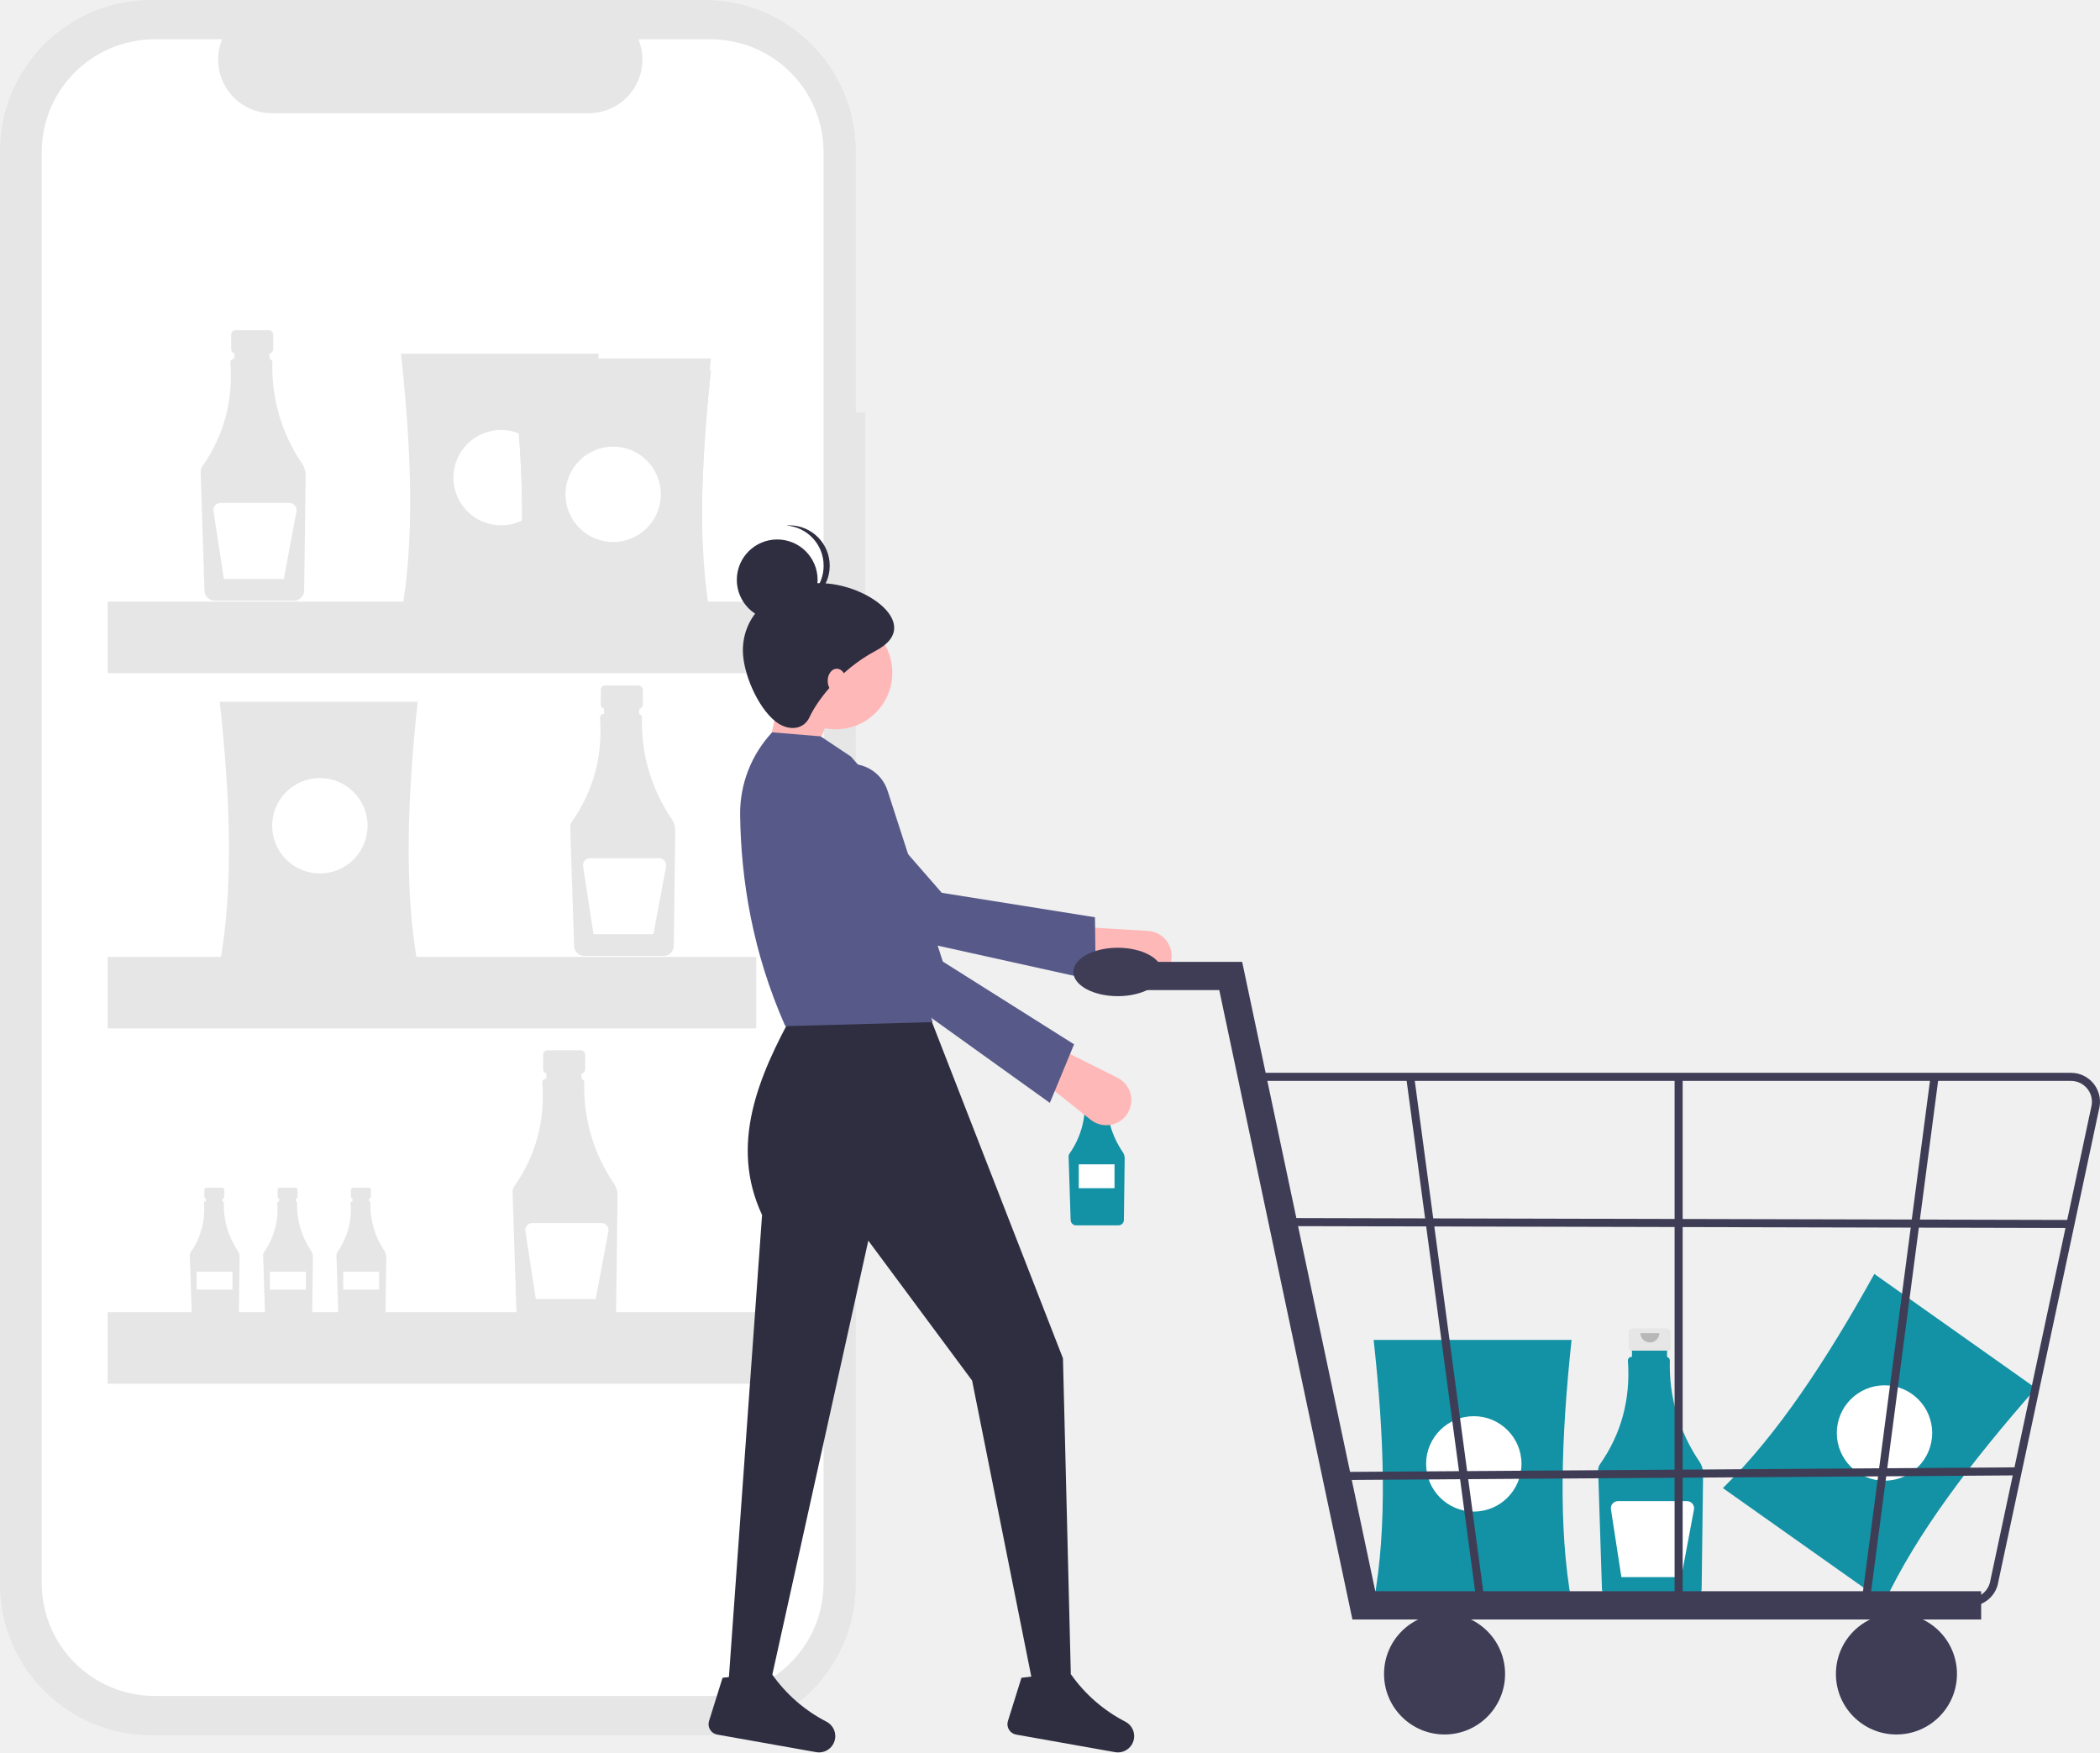
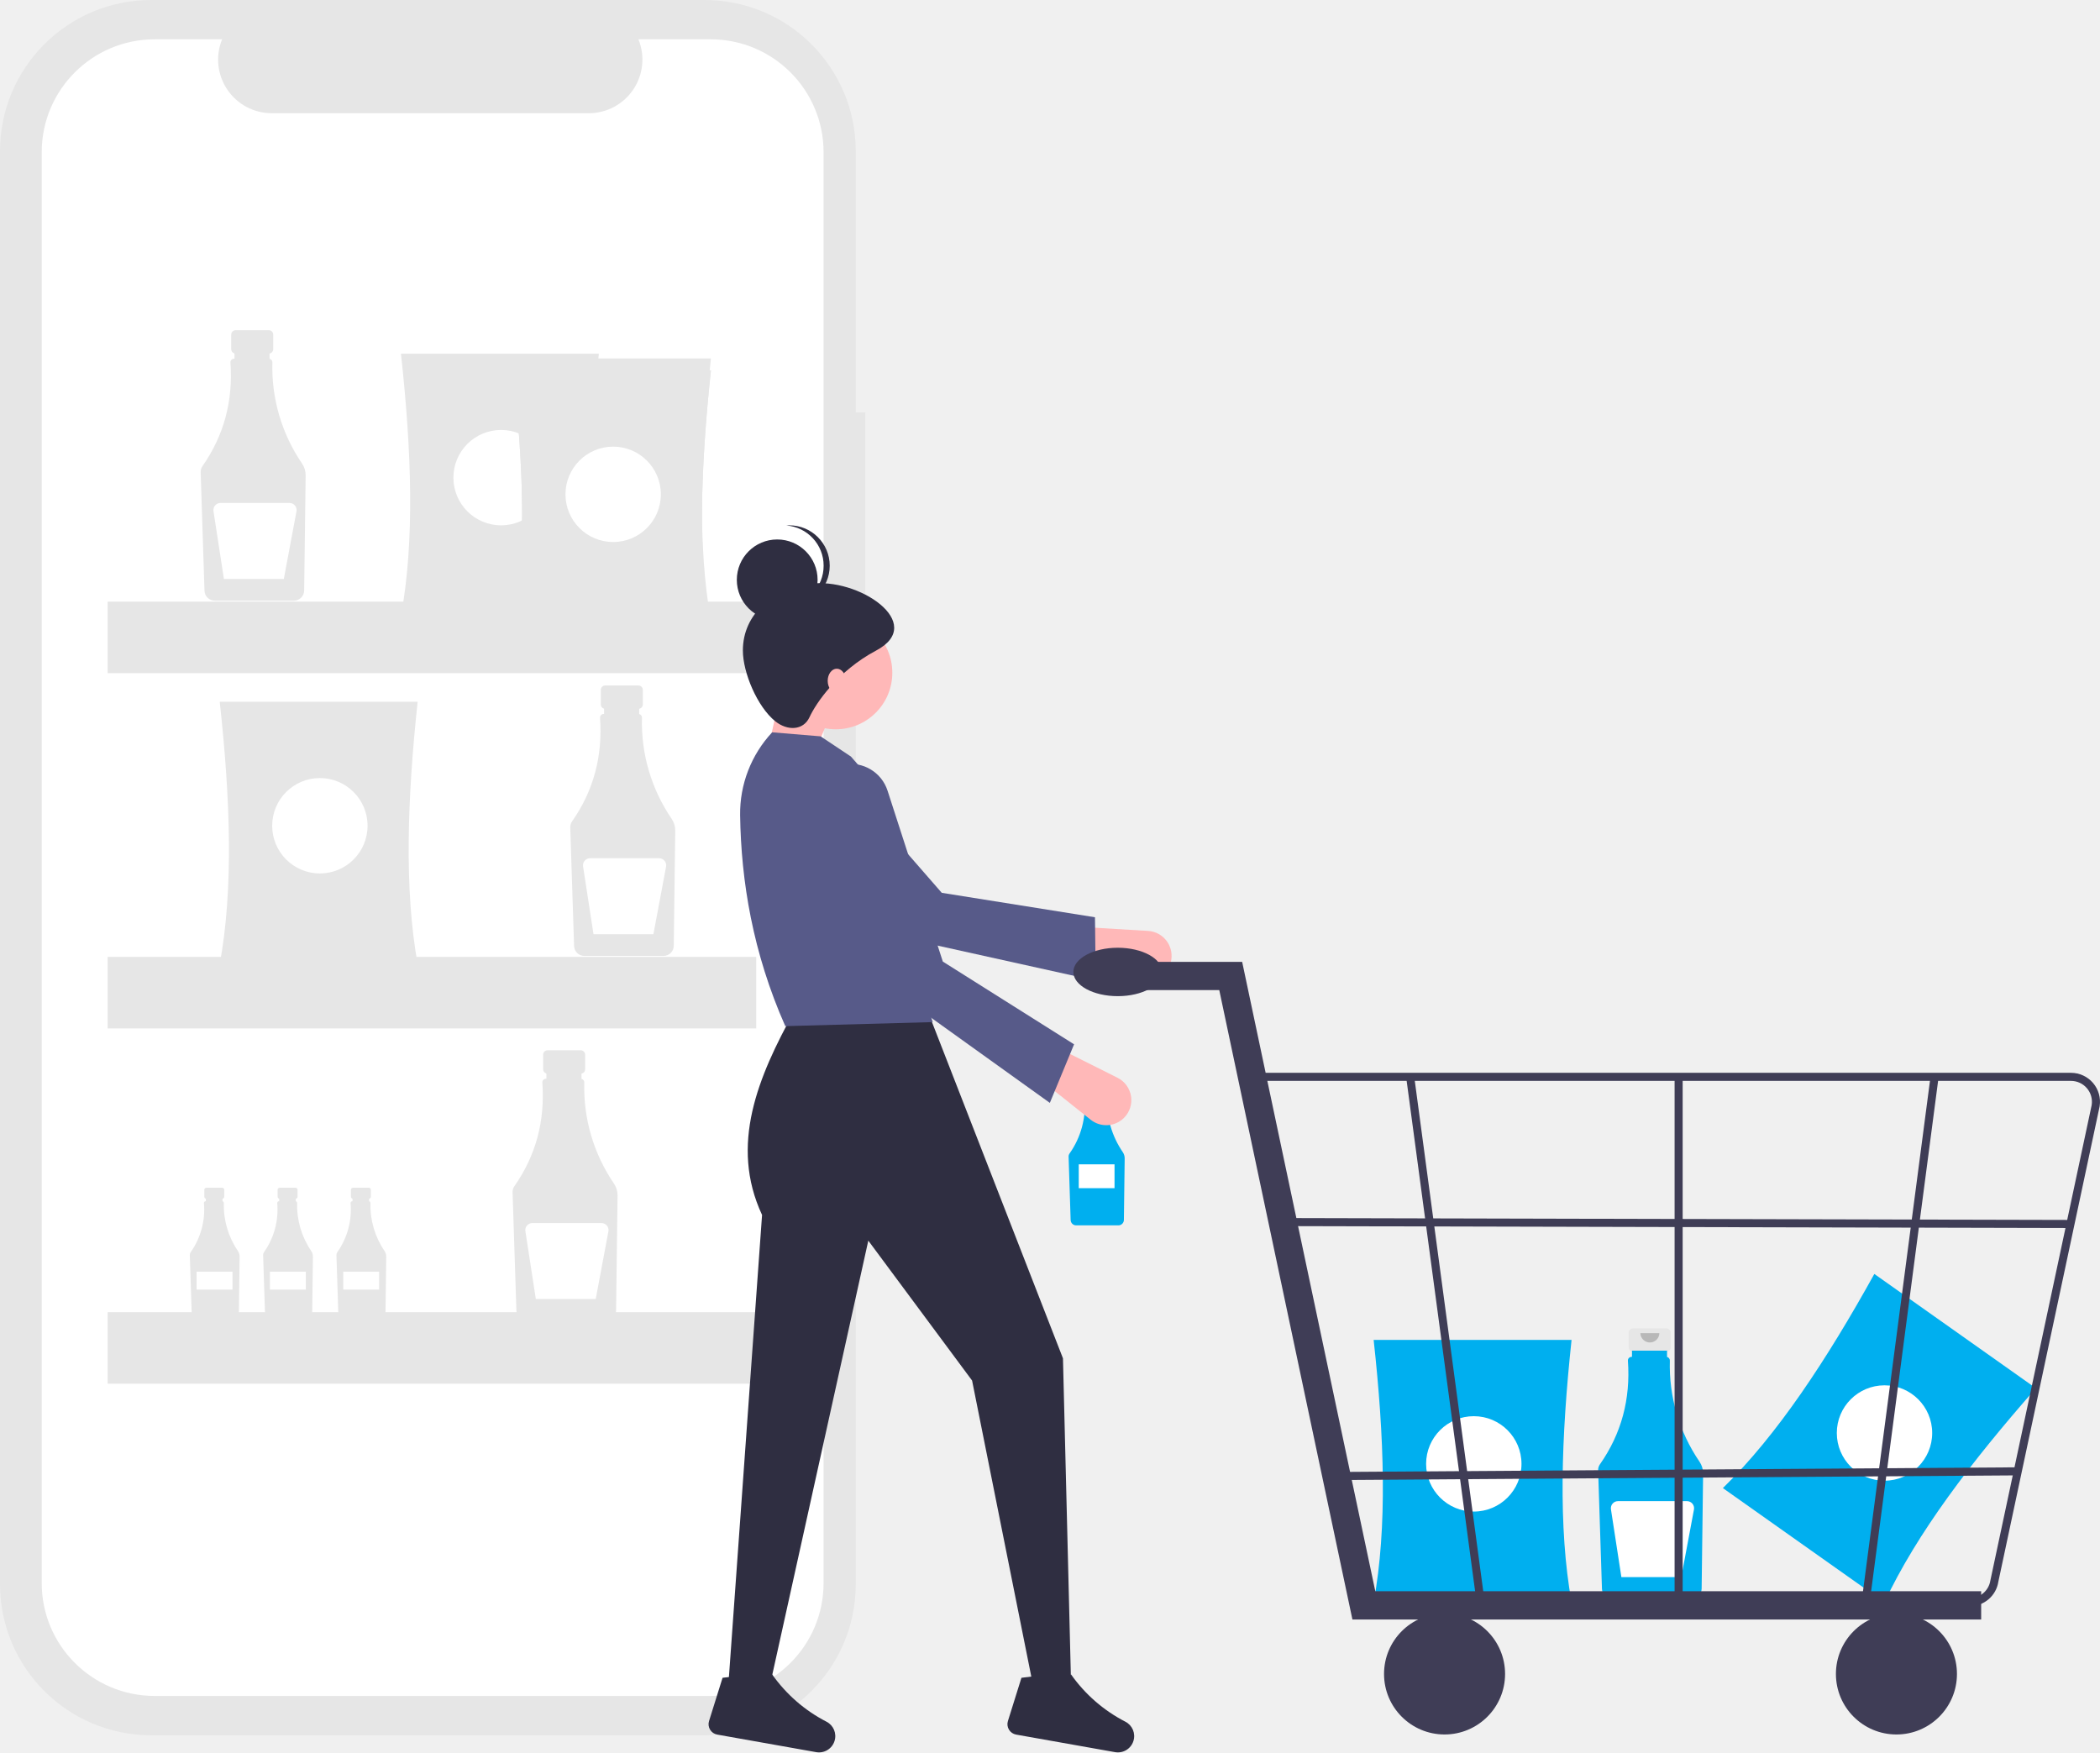
<svg xmlns="http://www.w3.org/2000/svg" data-name="Layer 1" width="888" height="741.048" viewBox="0 0 888 741.048">
  <path d="M521.896,253.856H517.864v-110.453a63.927,63.927,0,0,0-63.927-63.927H219.927A63.927,63.927,0,0,0,156,143.403V749.357A63.927,63.927,0,0,0,219.927,813.284H453.937a63.927,63.927,0,0,0,63.927-63.927V332.478h4.032Z" transform="translate(-156 -79.47583)" fill="#e6e6e6" />
  <path d="M456.516,96.107h-30.546a22.681,22.681,0,0,1-21,31.247H270.91a22.681,22.681,0,0,1-21-31.247h-28.53a47.74,47.74,0,0,0-47.74,47.74V748.912a47.74,47.74,0,0,0,47.74,47.74H456.516a47.74,47.74,0,0,0,47.74-47.74V143.848A47.74,47.74,0,0,0,456.516,96.107Z" transform="translate(-156 -79.47583)" fill="#fff" />
  <path d="M269.672,219.111H255.633a1.861,1.861,0,0,0-1.861,1.861v6.162a1.861,1.861,0,0,0,1.861,1.861h2.327v9.233h9.386v-9.233h2.327a1.861,1.861,0,0,0,1.861-1.861v-6.162A1.861,1.861,0,0,0,269.672,219.111Z" transform="translate(-156 -79.47583)" fill="#e6e6e6" />
  <path d="M283.734,275.507a72.178,72.178,0,0,1-12.557-42.794,1.522,1.522,0,0,0-1.188-1.519v-2.663H255.162v2.626h-.204a1.521,1.521,0,0,0-1.519,1.523q0.0.055.004.111,1.752,24.425-11.833,43.808a4.193,4.193,0,0,0-.759,2.541l1.621,50.151a4.341,4.341,0,0,0,4.304,4.19h33.537a4.343,4.343,0,0,0,4.307-4.264l.625-48.693A8.788,8.788,0,0,0,283.734,275.507Z" transform="translate(-156 -79.47583)" fill="#e6e6e6" />
  <path d="M278.425,292.166H249.234a2.997,2.997,0,0,0-2.962,3.453l4.411,28.673h25.33l5.358-28.577a2.997,2.997,0,0,0-2.946-3.549Z" transform="translate(-156 -79.47583)" fill="#fff" />
  <path d="M425.957,369.345H411.917a1.861,1.861,0,0,0-1.861,1.861v6.162a1.861,1.861,0,0,0,1.861,1.861h2.327v9.233h9.386V379.23h2.327a1.861,1.861,0,0,0,1.861-1.861v-6.162A1.861,1.861,0,0,0,425.957,369.345Z" transform="translate(-156 -79.47583)" fill="#e6e6e6" />
  <path d="M440.019,425.742a72.178,72.178,0,0,1-12.557-42.794,1.522,1.522,0,0,0-1.188-1.519V378.767H411.446v2.626h-.204a1.521,1.521,0,0,0-1.519,1.523q0.0.055.004.111,1.752,24.425-11.833,43.808a4.193,4.193,0,0,0-.759,2.541l1.621,50.151a4.341,4.341,0,0,0,4.304,4.19h33.537a4.343,4.343,0,0,0,4.307-4.264l.625-48.693A8.788,8.788,0,0,0,440.019,425.742Z" transform="translate(-156 -79.47583)" fill="#e6e6e6" />
  <path d="M434.71,442.401H405.518a2.997,2.997,0,0,0-2.962,3.453l4.411,28.673h25.33l5.358-28.577a2.997,2.997,0,0,0-2.946-3.549Z" transform="translate(-156 -79.47583)" fill="#fff" />
  <path d="M249.935,581.733h-6.659a.883.883,0,0,0-.883.883v2.923a.883.883,0,0,0,.883.883h1.104v4.38h4.452v-4.38H249.935a.883.883,0,0,0,.883-.883v-2.923A.883.883,0,0,0,249.935,581.733Z" transform="translate(-156 -79.47583)" fill="#e6e6e6" />
  <path d="M256.605,608.484a34.237,34.237,0,0,1-5.956-20.299.722.722,0,0,0-.564-.721v-1.263H243.052v1.245h-.097a.722.722,0,0,0-.721.723q0,.026.002.053a31.246,31.246,0,0,1-5.613,20.78,1.989,1.989,0,0,0-.36,1.205l.769,23.789a2.059,2.059,0,0,0,2.042,1.988h15.908a2.06,2.06,0,0,0,2.043-2.023l.296-23.097A4.168,4.168,0,0,0,256.605,608.484Z" transform="translate(-156 -79.47583)" fill="#e6e6e6" />
  <rect x="83.137" y="537.753" width="15.179" height="7.59" fill="#fff" />
  <path d="M280.935,581.733h-6.659a.883.883,0,0,0-.883.883v2.923a.883.883,0,0,0,.883.883h1.104v4.38h4.452v-4.38H280.935a.883.883,0,0,0,.883-.883v-2.923A.883.883,0,0,0,280.935,581.733Z" transform="translate(-156 -79.47583)" fill="#e6e6e6" />
  <path d="M287.605,608.484a34.237,34.237,0,0,1-5.956-20.299.722.722,0,0,0-.564-.721v-1.263H274.052v1.245h-.097a.722.722,0,0,0-.721.723q0,.026.002.053a31.246,31.246,0,0,1-5.613,20.78,1.989,1.989,0,0,0-.36,1.205l.769,23.789a2.059,2.059,0,0,0,2.042,1.988h15.908a2.06,2.06,0,0,0,2.043-2.023l.296-23.097A4.168,4.168,0,0,0,287.605,608.484Z" transform="translate(-156 -79.47583)" fill="#e6e6e6" />
  <rect x="114.137" y="537.753" width="15.179" height="7.59" fill="#fff" />
  <path d="M311.935,581.733h-6.659a.883.883,0,0,0-.883.883v2.923a.883.883,0,0,0,.883.883h1.104v4.38h4.452v-4.38H311.935a.883.883,0,0,0,.883-.883v-2.923A.883.883,0,0,0,311.935,581.733Z" transform="translate(-156 -79.47583)" fill="#e6e6e6" />
  <path d="M318.605,608.484a34.237,34.237,0,0,1-5.956-20.299.722.722,0,0,0-.564-.721v-1.263H305.052v1.245h-.097a.722.722,0,0,0-.721.723q0,.026.002.053a31.246,31.246,0,0,1-5.613,20.78,1.989,1.989,0,0,0-.36,1.205l.769,23.789a2.059,2.059,0,0,0,2.042,1.988h15.908a2.06,2.06,0,0,0,2.043-2.023l.296-23.097A4.168,4.168,0,0,0,318.605,608.484Z" transform="translate(-156 -79.47583)" fill="#e6e6e6" />
  <rect x="145.137" y="537.753" width="15.179" height="7.59" fill="#fff" />
  <path d="M401.567,523.613H387.528a1.861,1.861,0,0,0-1.861,1.861v6.162a1.861,1.861,0,0,0,1.861,1.861h2.327v9.233h9.386v-9.233h2.327a1.861,1.861,0,0,0,1.861-1.861v-6.162A1.861,1.861,0,0,0,401.567,523.613Z" transform="translate(-156 -79.47583)" fill="#e6e6e6" />
  <path d="M415.629,580.01a72.178,72.178,0,0,1-12.557-42.794,1.522,1.522,0,0,0-1.188-1.519v-2.663H387.057v2.626h-.204a1.521,1.521,0,0,0-1.519,1.523q0.0.055.004.111,1.752,24.425-11.833,43.808a4.193,4.193,0,0,0-.759,2.541l1.621,50.151a4.341,4.341,0,0,0,4.304,4.19h33.537a4.343,4.343,0,0,0,4.307-4.264l.625-48.693A8.788,8.788,0,0,0,415.629,580.01Z" transform="translate(-156 -79.47583)" fill="#e6e6e6" />
  <path d="M410.32,596.668H381.129a2.997,2.997,0,0,0-2.962,3.453l4.411,28.673h25.33l5.358-28.577a2.997,2.997,0,0,0-2.946-3.549Z" transform="translate(-156 -79.47583)" fill="#fff" />
  <path d="M409.232,339.938H325.544c5.851-31.633,4.505-69.832,0-110.911h83.688C404.847,270.107,403.536,308.305,409.232,339.938Z" transform="translate(-156 -79.47583)" fill="#e6e6e6" />
  <circle cx="211.892" cy="201.982" r="20.166" fill="#fff" />
  <path d="M332.602,487.148H248.914c5.851-31.633,4.505-69.832,0-110.911H332.602C328.217,417.316,326.907,455.515,332.602,487.148Z" transform="translate(-156 -79.47583)" fill="#e6e6e6" />
  <circle cx="135.262" cy="349.192" r="20.166" fill="#fff" />
  <path d="M456.621,346.996H372.933c5.851-31.633,4.505-69.832,0-110.911h83.688C452.236,277.165,450.926,315.363,456.621,346.996Z" transform="translate(-156 -79.47583)" fill="#e6e6e6" />
  <circle cx="259.281" cy="209.04" r="20.166" fill="#fff" />
  <path d="M456.621,341.955H372.933c5.851-31.633,4.505-69.832,0-110.911h83.688C452.236,272.123,450.926,310.322,456.621,341.955Z" transform="translate(-156 -79.47583)" fill="#e6e6e6" />
  <circle cx="259.281" cy="203.998" r="20.166" fill="#fff" />
  <path d="M456.621,346.996H372.933c5.851-31.633,4.505-69.832,0-110.911h83.688C452.236,277.165,450.926,315.363,456.621,346.996Z" transform="translate(-156 -79.47583)" fill="#e6e6e6" />
  <circle cx="259.281" cy="209.04" r="20.166" fill="#fff" />
  <rect x="45.525" y="254.413" width="274.254" height="30.249" fill="#e6e6e6" />
  <rect x="45.525" y="404.647" width="274.254" height="30.249" fill="#e6e6e6" />
  <rect x="45.525" y="554.882" width="274.254" height="30.249" fill="#e6e6e6" />
-   <path d="M952.855,757.075l-68.325-48.326c23.044-22.448,44.002-54.411,64.046-90.551l68.325,48.326C989.599,697.53,966.471,727.96,952.855,757.075Z" transform="translate(-156 -79.47583)" fill="#1391a5" />
+   <path d="M952.855,757.075l-68.325-48.326c23.044-22.448,44.002-54.411,64.046-90.551l68.325,48.326C989.599,697.53,966.471,727.96,952.855,757.075Z" transform="translate(-156 -79.47583)" fill="#00afef" />
  <circle cx="796.873" cy="605.982" r="20.166" fill="#fff" />
  <path d="M623.262,536.554h-7.5a.994.994,0,0,0-.994.994v3.292a.994.994,0,0,0,.994.994h1.243v4.932h5.014v-4.932h1.243a.994.994,0,0,0,.994-.994v-3.292A.994.994,0,0,0,623.262,536.554Z" transform="translate(-156 -79.47583)" fill="#e6e6e6" />
-   <path d="M630.774,566.682a38.558,38.558,0,0,1-6.708-22.861.813.813,0,0,0-.635-.812v-1.422h-7.921v1.403h-.109a.813.813,0,0,0-.812.814q0,.03.002.059a35.189,35.189,0,0,1-6.322,23.403,2.24,2.24,0,0,0-.405,1.357l.866,26.792a2.319,2.319,0,0,0,2.299,2.238h17.916a2.32,2.32,0,0,0,2.301-2.278l.334-26.012A4.695,4.695,0,0,0,630.774,566.682Z" transform="translate(-156 -79.47583)" fill="#1391a5" />
+   <path d="M630.774,566.682a38.558,38.558,0,0,1-6.708-22.861.813.813,0,0,0-.635-.812v-1.422h-7.921v1.403h-.109a.813.813,0,0,0-.812.814q0,.03.002.059a35.189,35.189,0,0,1-6.322,23.403,2.24,2.24,0,0,0-.405,1.357l.866,26.792a2.319,2.319,0,0,0,2.299,2.238h17.916a2.32,2.32,0,0,0,2.301-2.278l.334-26.012A4.695,4.695,0,0,0,630.774,566.682Z" transform="translate(-156 -79.47583)" fill="#00afef" />
  <path d="M621.699,537.627a2.145,2.145,0,0,1-4.291,0" transform="translate(-156 -79.47583)" opacity="0.2" style="isolation:isolate" />
  <rect x="456.161" y="492.368" width="15.124" height="10.083" fill="#fff" />
  <path d="M860.602,641.218H846.563a1.861,1.861,0,0,0-1.861,1.861v6.162a1.861,1.861,0,0,0,1.861,1.861h2.327v9.233h9.386v-9.233h2.327a1.861,1.861,0,0,0,1.861-1.861V643.079A1.861,1.861,0,0,0,860.602,641.218Z" transform="translate(-156 -79.47583)" fill="#e6e6e6" />
-   <path d="M874.664,697.615a72.178,72.178,0,0,1-12.557-42.794,1.522,1.522,0,0,0-1.188-1.519v-2.663H846.092v2.626h-.204a1.521,1.521,0,0,0-1.519,1.523q0.0.055.004.111,1.752,24.425-11.833,43.808a4.193,4.193,0,0,0-.759,2.541l1.621,50.151a4.341,4.341,0,0,0,4.304,4.19h33.537a4.343,4.343,0,0,0,4.307-4.264l.625-48.693A8.788,8.788,0,0,0,874.664,697.615Z" transform="translate(-156 -79.47583)" fill="#1391a5" />
+   <path d="M874.664,697.615a72.178,72.178,0,0,1-12.557-42.794,1.522,1.522,0,0,0-1.188-1.519v-2.663H846.092v2.626h-.204a1.521,1.521,0,0,0-1.519,1.523q0.0.055.004.111,1.752,24.425-11.833,43.808a4.193,4.193,0,0,0-.759,2.541l1.621,50.151a4.341,4.341,0,0,0,4.304,4.19h33.537a4.343,4.343,0,0,0,4.307-4.264l.625-48.693A8.788,8.788,0,0,0,874.664,697.615Z" transform="translate(-156 -79.47583)" fill="#00afef" />
  <path d="M857.676,643.226a4.016,4.016,0,0,1-8.031,0" transform="translate(-156 -79.47583)" opacity="0.2" style="isolation:isolate" />
  <path d="M869.355,714.273H840.164a2.997,2.997,0,0,0-2.962,3.453l4.411,28.673h25.33l5.358-28.577a2.997,2.997,0,0,0-2.946-3.549Z" transform="translate(-156 -79.47583)" fill="#fff" />
-   <path d="M820.546,756.996H736.858c5.851-31.633,4.505-69.832,0-110.911H820.546C816.161,687.164,814.851,725.362,820.546,756.996Z" transform="translate(-156 -79.47583)" fill="#1391a5" />
+   <path d="M820.546,756.996H736.858c5.851-31.633,4.505-69.832,0-110.911H820.546C816.161,687.164,814.851,725.362,820.546,756.996Z" transform="translate(-156 -79.47583)" fill="#00afef" />
  <circle cx="623.206" cy="619.039" r="20.166" fill="#fff" />
  <polygon points="322.243 328.466 341.03 326.758 352.986 297.724 331.637 285.768 322.243 328.466" fill="#ffb8b8" />
  <path d="M650.66,487.65v0a10.593,10.593,0,0,0-9.202-14.517l-29.17-1.739-4.295,14.282,30.029,8.247A10.593,10.593,0,0,0,650.66,487.65Z" transform="translate(-156 -79.47583)" fill="#ffb8b8" />
  <path d="M619.339,494.163l-.321-26.8-64.793-10.339L504.31,399.777a16.338,16.338,0,0,0-21.294-2.912l0,0a16.338,16.338,0,0,0-2.846,24.922l41.18,50.678Z" transform="translate(-156 -79.47583)" fill="#575a89" />
  <path d="M463.726,795.643h17.079L523.168,604.109l43.887,59.169,25.619,128.095h16.225l-3.416-137.488-57.216-146.882H491.906c-15.402,27.874-27.485,56.608-13.663,86.251Z" transform="translate(-156 -79.47583)" fill="#2f2e41" />
  <path d="M582.204,807.276a4.457,4.457,0,0,0,3.476,5.718l41.793,7.417a6.876,6.876,0,0,0,7.801-4.713h0a6.834,6.834,0,0,0-3.342-8.126,63.902,63.902,0,0,1-23.048-20.038c-4.593,4.277-9.727,3.875-15.179.723l-5.782.723Z" transform="translate(-156 -79.47583)" fill="#2f2e41" />
  <path d="M455.818,807.276a4.457,4.457,0,0,0,3.476,5.718l41.793,7.417a6.876,6.876,0,0,0,7.801-4.713h0a6.834,6.834,0,0,0-3.342-8.126,63.902,63.902,0,0,1-23.048-20.038c-4.593,4.277-9.727,3.875-15.179.723l-5.782.723Z" transform="translate(-156 -79.47583)" fill="#2f2e41" />
  <circle cx="353.413" cy="284.487" r="23.911" fill="#ffb8b8" />
  <path d="M488.064,513.407,550.403,511.699l-18.308-57.62c11.377-18.239-.073-36.46-16.278-54.677l-12.809-8.54-20.495-1.708h0a50.314,50.314,0,0,0-13.549,35.05C469.369,452.032,474.297,482.324,488.064,513.407Z" transform="translate(-156 -79.47583)" fill="#575a89" />
  <path d="M631.291,552.192h0a10.593,10.593,0,0,0-2.749-16.966L602.409,522.151l-9.567,11.441,24.363,19.395A10.593,10.593,0,0,0,631.291,552.192Z" transform="translate(-156 -79.47583)" fill="#ffb8b8" />
  <path d="M599.933,545.858l10.248-24.765-55.502-34.994-23.37-72.268a16.338,16.338,0,0,0-18.432-11.054h0a16.338,16.338,0,0,0-12.421,21.793l17.923,62.791Z" transform="translate(-156 -79.47583)" fill="#575a89" />
  <path d="M470.13,354.569c0,9.304,6.042,23.712,13.663,29.889,5.128,4.156,11.905,3.981,14.517-1.708,2.68-5.836,11.919-19.552,28.181-28.181,21.678-11.503-7.688-31.182-28.181-28.181C482.911,328.643,470.13,339.005,470.13,354.569Z" transform="translate(-156 -79.47583)" fill="#2f2e41" />
  <circle cx="328.648" cy="245.205" r="17.079" fill="#2f2e41" />
  <path d="M504.289,318.703a17.069,17.069,0,0,0-15.798-17.015c.424-.032.849-.065,1.281-.065a17.079,17.079,0,0,1,0,34.159c-.432,0-.857-.033-1.281-.065A17.069,17.069,0,0,0,504.289,318.703Z" transform="translate(-156 -79.47583)" fill="#2f2e41" />
  <ellipse cx="353.84" cy="287.903" rx="3.843" ry="5.124" fill="#ffb8b8" />
  <polygon points="837.751 684.845 571.879 684.845 515.578 418.694 467.529 418.694 467.529 406.752 525.258 406.752 581.559 672.902 837.751 672.902 837.751 684.845" fill="#3f3d56" />
  <circle cx="610.841" cy="707.877" r="25.591" fill="#3f3d56" />
  <circle cx="801.923" cy="707.877" r="25.591" fill="#3f3d56" />
  <path d="M988.903,758.697H730.225L684.584,533.145h347.151a12.265,12.265,0,0,1,12.116,14.167l-42.833,201.025A12.204,12.204,0,0,1,988.903,758.697Zm-255.869-3.412H988.903a8.806,8.806,0,0,0,8.742-7.477l42.833-201.025a8.85,8.85,0,0,0-8.744-10.225H688.726Z" transform="translate(-156 -79.47583)" fill="#3f3d56" />
  <polygon points="624.513 678.499 594.623 455.653 597.989 455.097 627.879 677.943 624.513 678.499" fill="#3f3d56" />
  <polygon points="790.712 676.788 787.343 676.242 816.36 455.102 819.729 455.648 790.712 676.788" fill="#3f3d56" />
  <rect x="708.115" y="455.375" width="3.412" height="222.846" fill="#3f3d56" />
  <rect x="865.451" y="431.522" width="3.412" height="330.296" transform="translate(112.3889 1382.904) rotate(-89.86127)" fill="#3f3d56" />
  <rect x="718.838" y="700.962" width="290.178" height="3.412" transform="translate(-160.7831 -73.5538) rotate(-0.39166)" fill="#3f3d56" />
  <ellipse cx="472.648" cy="411.017" rx="18.767" ry="10.237" fill="#3f3d56" />
</svg>
